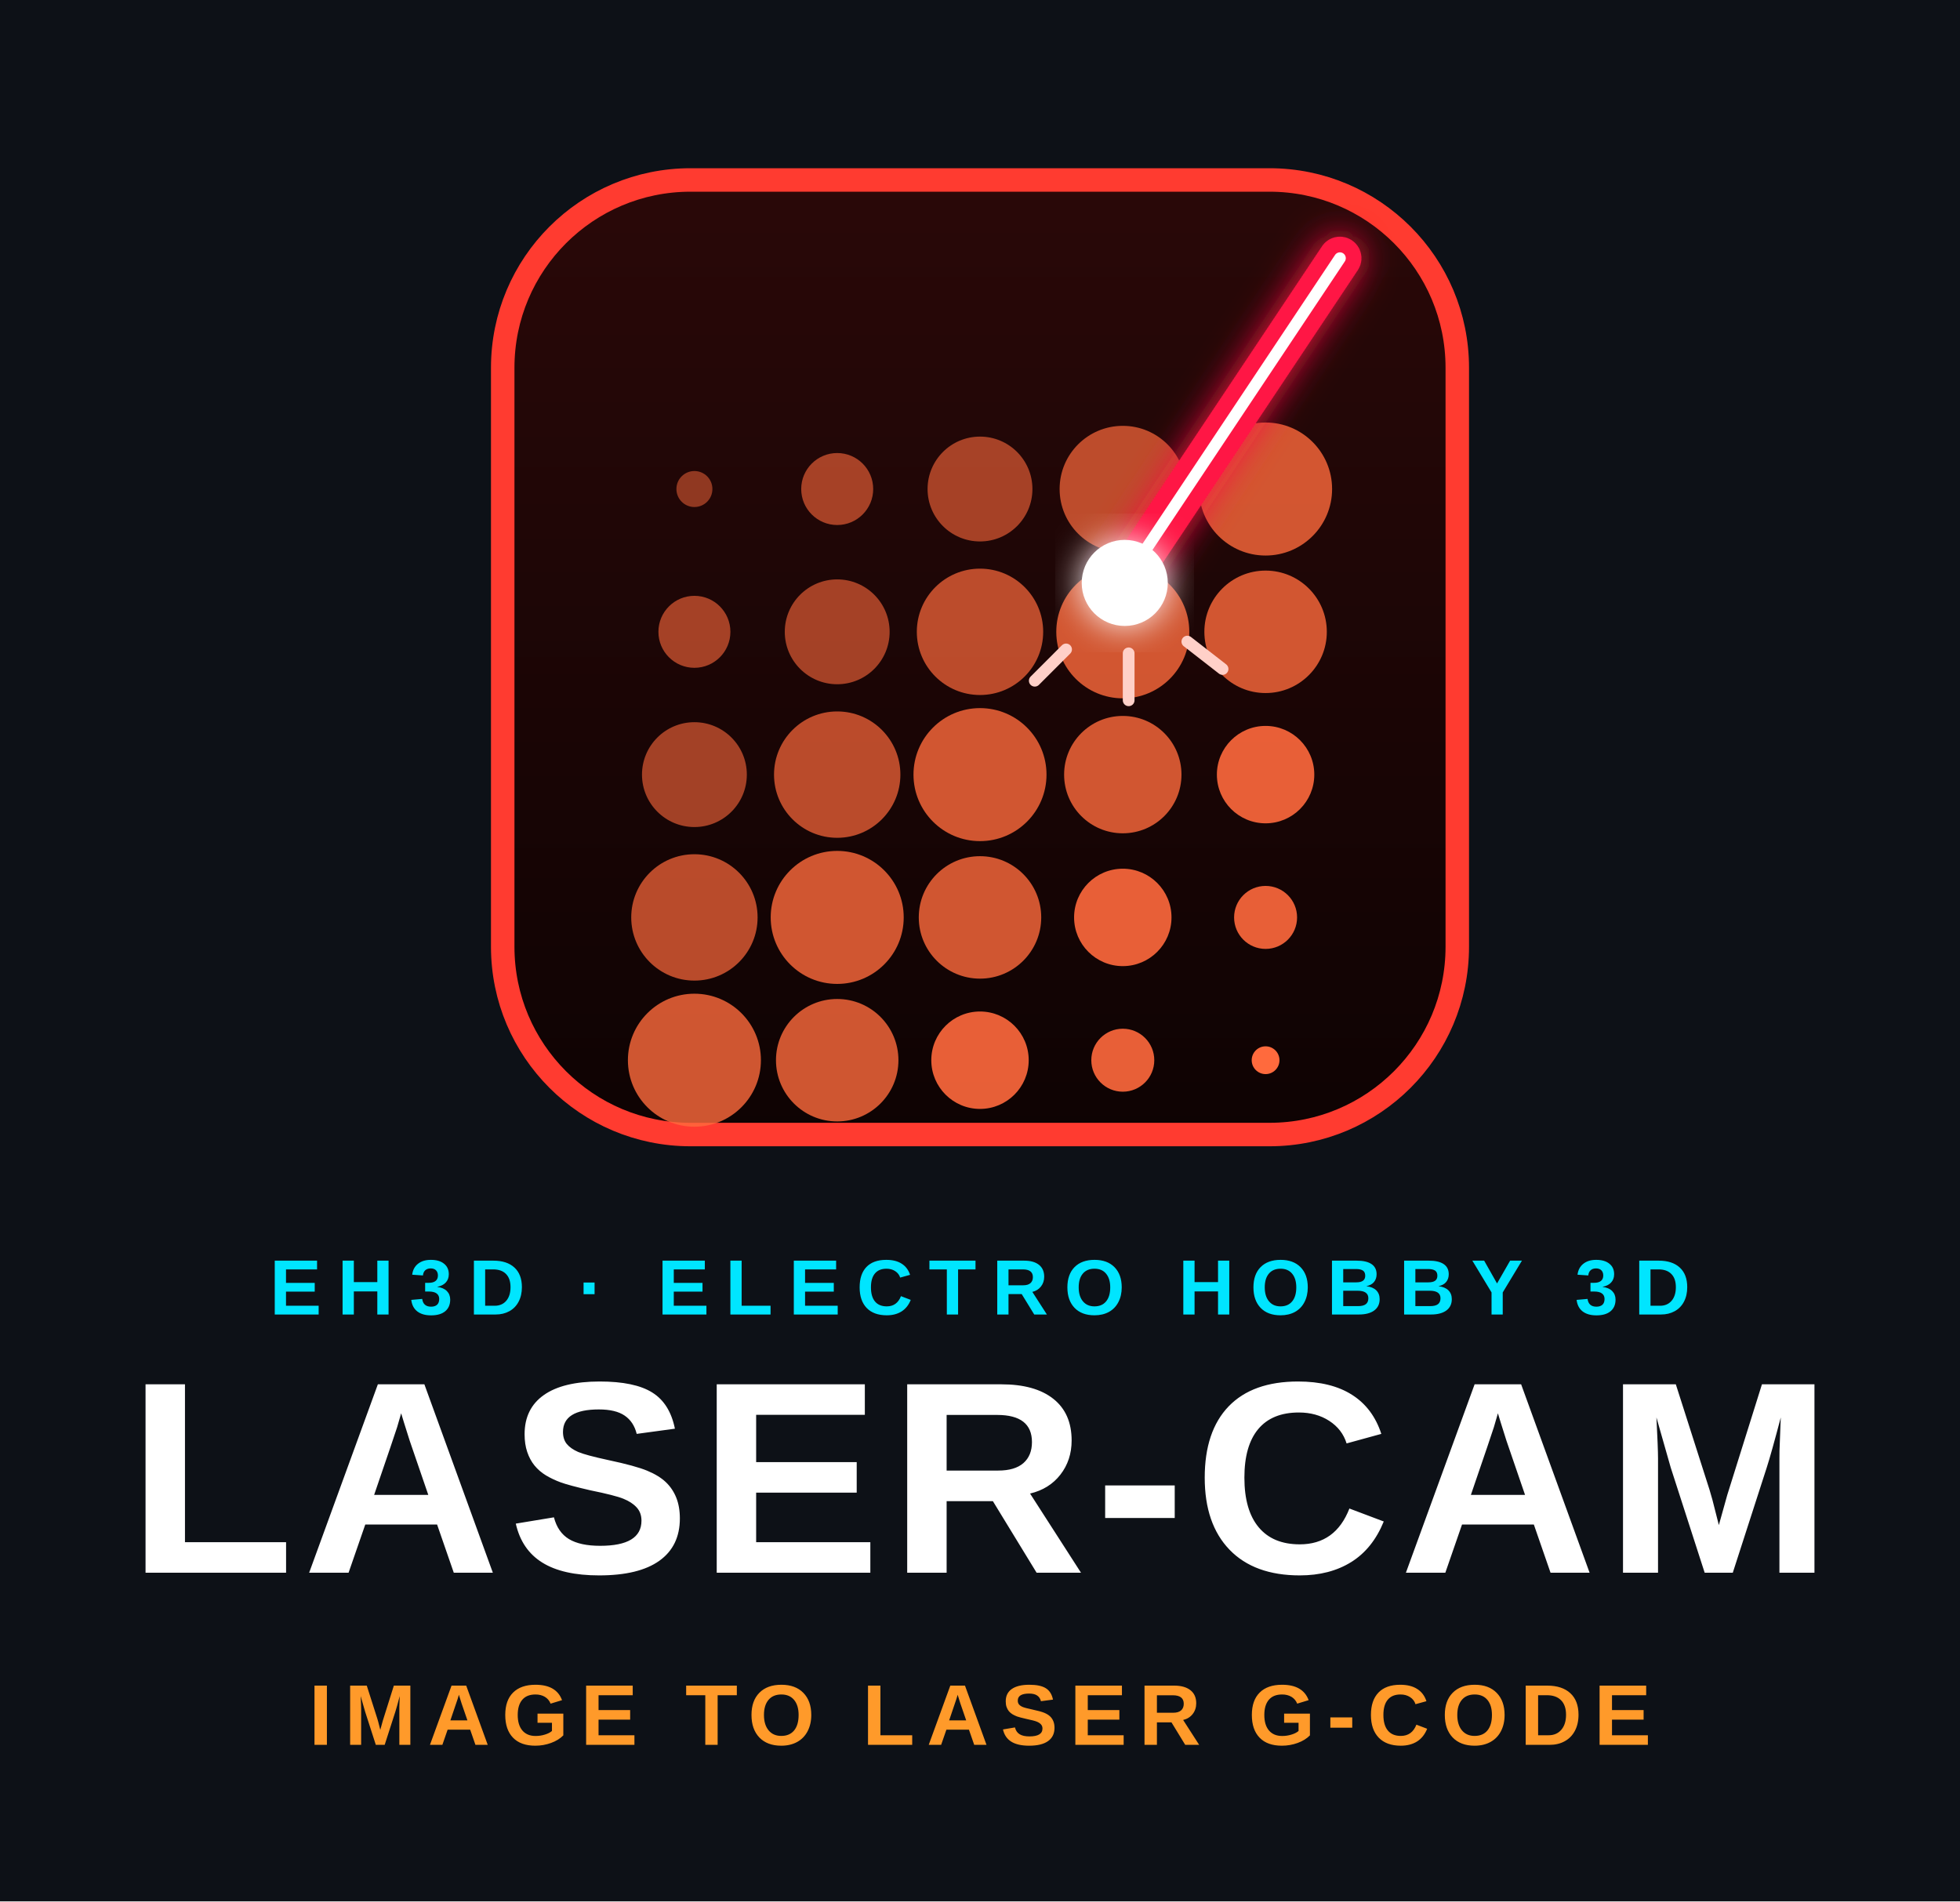
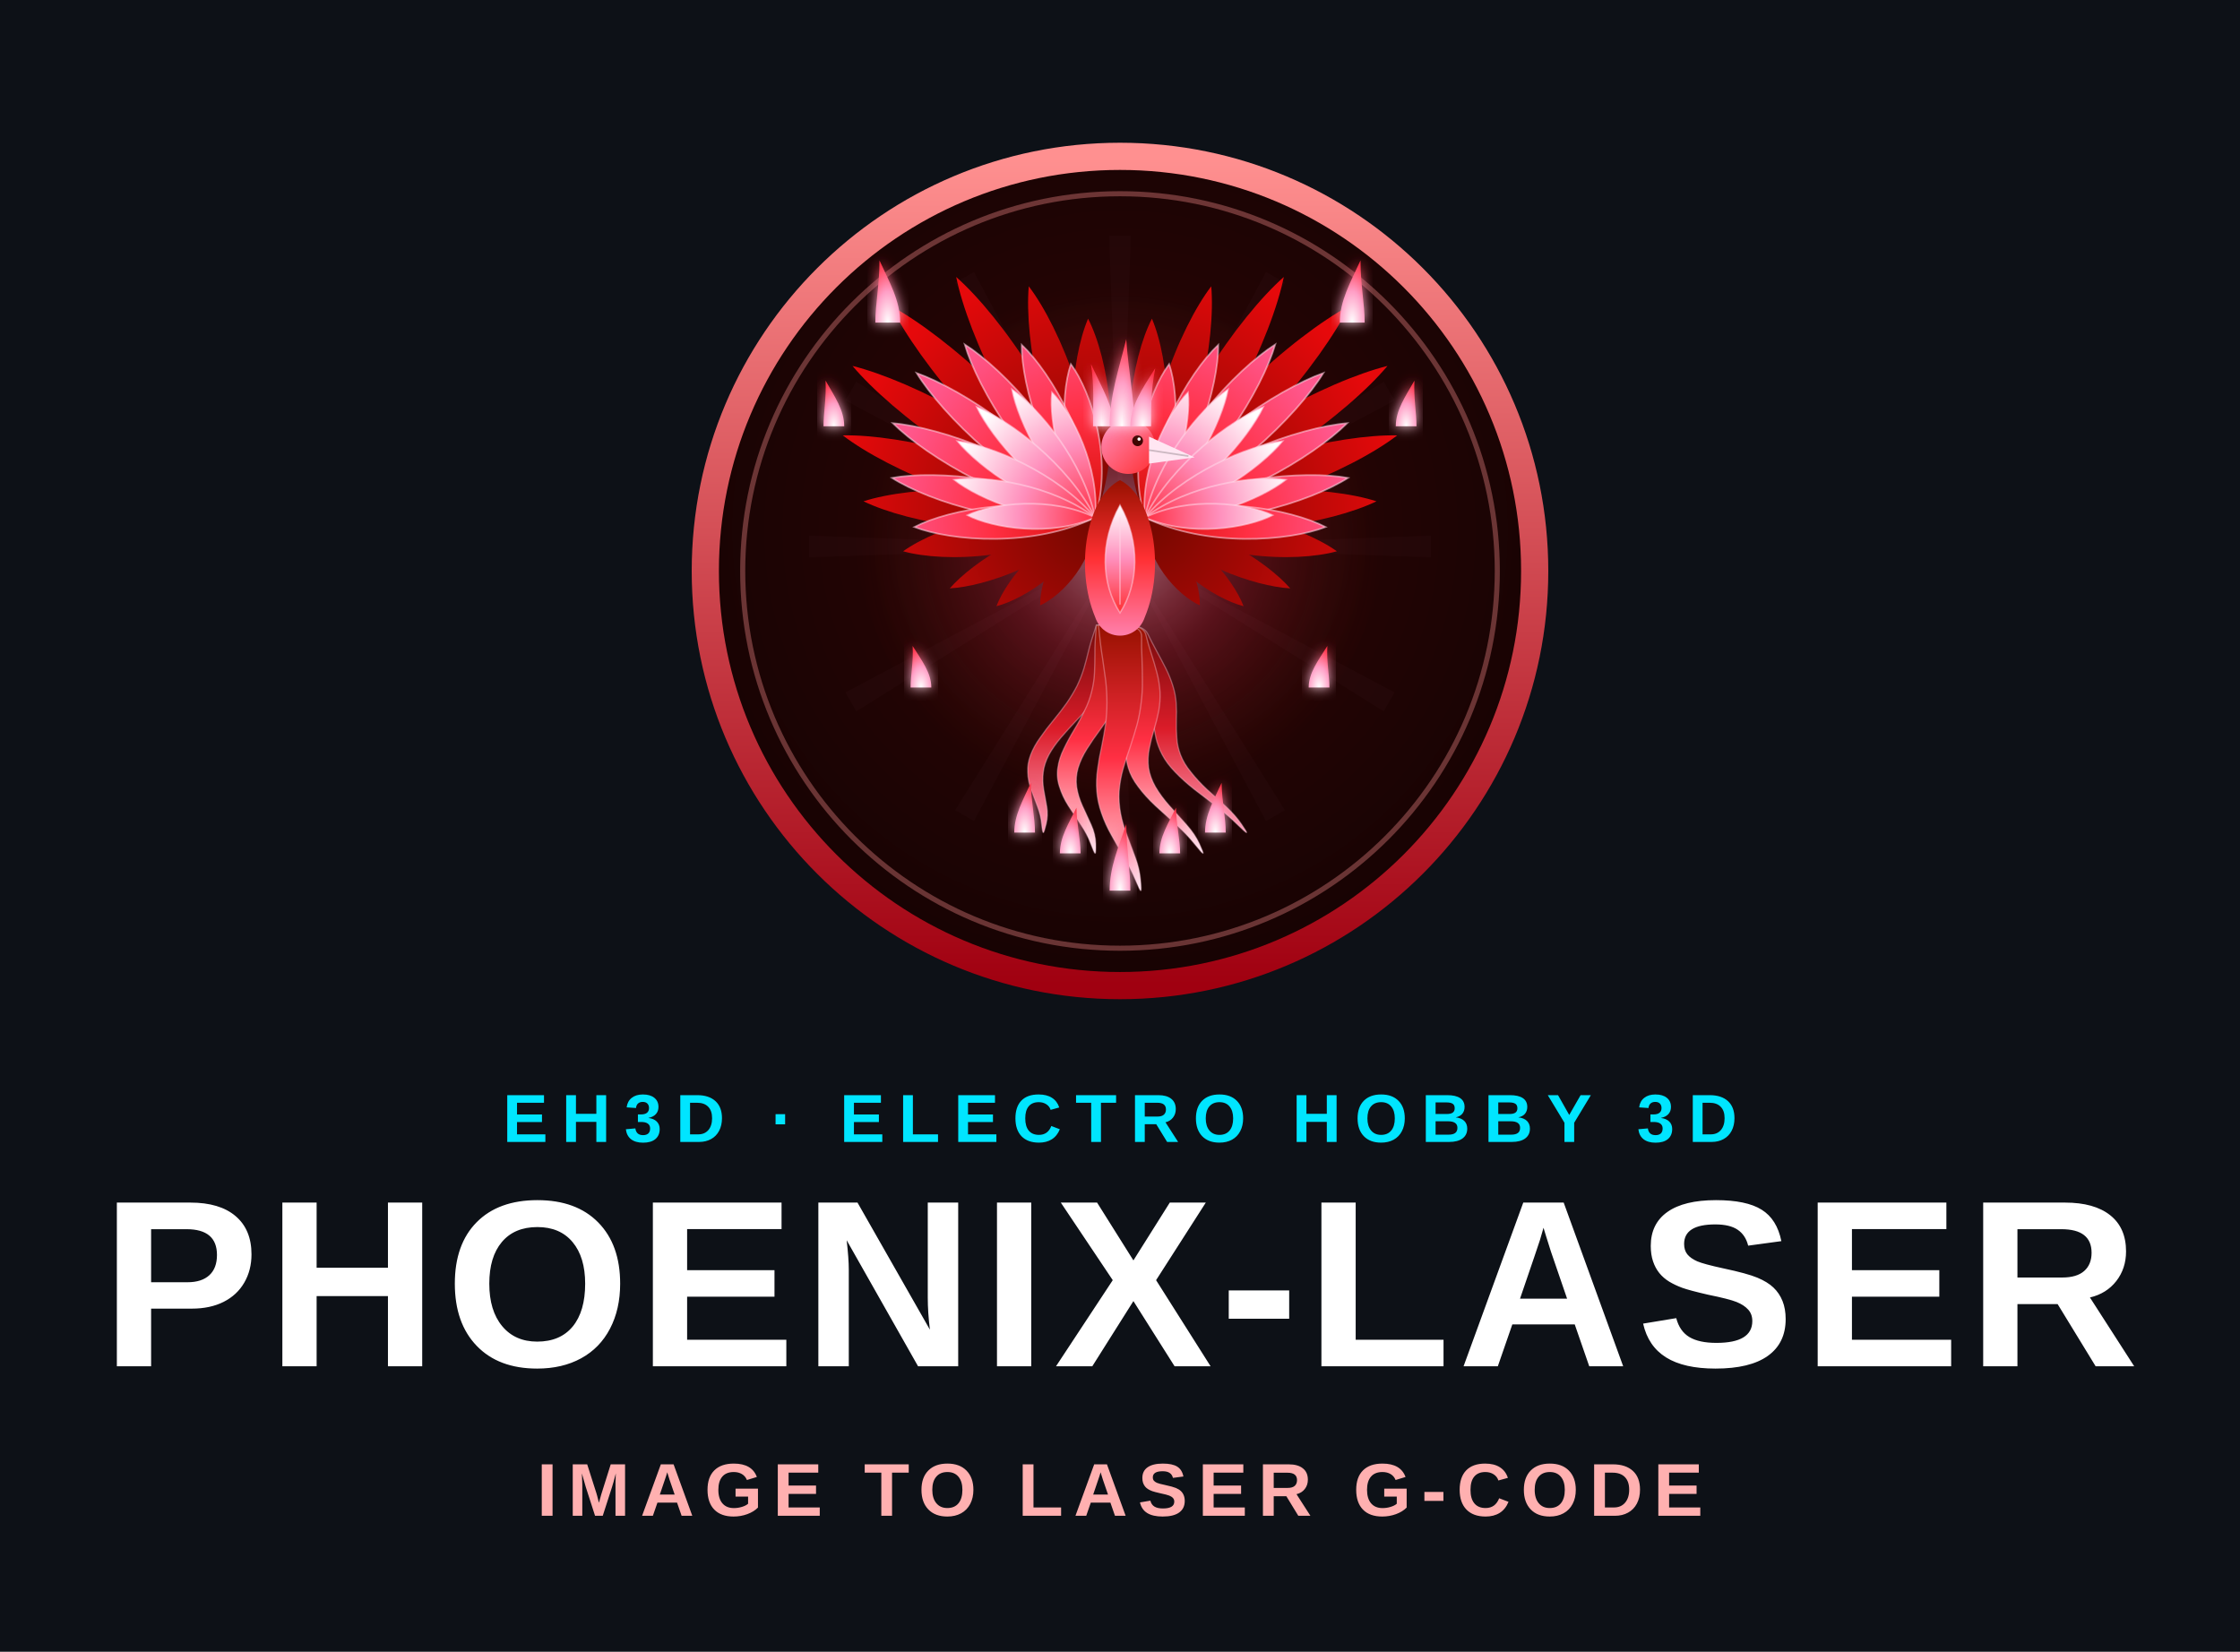
- <svg xmlns="http://www.w3.org/2000/svg" viewBox="0 0 501 486" width="501" height="486" role="img" aria-label="EH3D-LASER-CAM logo">
+ <svg xmlns="http://www.w3.org/2000/svg" viewBox="0 0 659 486" width="659" height="486" role="img" aria-label="EH3D-PHOENIX-LASER logo">
  <defs>
-     <linearGradient id="bg" x1="0" y1="0" x2="0" y2="1">
-       <stop offset="0" stop-color="#2a0808" />
-       <stop offset="1" stop-color="#0e0303" />
+     <radialGradient id="red_glow" cx="0.5" cy="0.5" r="0.5">
+       <stop offset="0" stop-color="#FFBFDB" stop-opacity="0.55" />
+       <stop offset="0.45" stop-color="#FF3F66" stop-opacity="0.22" />
+       <stop offset="1" stop-color="#971100" stop-opacity="0" />
+     </radialGradient>
+     <radialGradient id="red_back" gradientUnits="userSpaceOnUse" cx="12" cy="-34" r="125">
+       <stop offset="0" stop-color="#720800" />
+       <stop offset="1" stop-color="#E6090B" />
+     </radialGradient>
+     <radialGradient id="red_mid" gradientUnits="userSpaceOnUse" cx="12" cy="-34" r="100">
+       <stop offset="0" stop-color="#D50C05" />
+       <stop offset="0.5" stop-color="#FF2F43" />
+       <stop offset="1" stop-color="#FF588E" />
+     </radialGradient>
+     <radialGradient id="red_front" gradientUnits="userSpaceOnUse" cx="12" cy="-34" r="72">
+       <stop offset="0" stop-color="#FF2F43" />
+       <stop offset="0.5" stop-color="#FF8FBC" />
+       <stop offset="1" stop-color="#FFFFFF" />
+     </radialGradient>
+     <linearGradient id="red_body" x1="0" y1="0" x2="0" y2="1">
+       <stop offset="0" stop-color="#971100" />
+       <stop offset="0.5" stop-color="#FF2F32" />
+       <stop offset="1" stop-color="#FF7FAB" />
+     </linearGradient>
+     <linearGradient id="red_chest" x1="0" y1="0" x2="0" y2="1">
+       <stop offset="0" stop-color="#FFFFFF" />
+       <stop offset="0.5" stop-color="#FF8FBC" />
+       <stop offset="1" stop-color="#FF2F32" />
+     </linearGradient>
+     <linearGradient id="red_head" x1="0" y1="0" x2="1" y2="1">
+       <stop offset="0" stop-color="#FF8FBC" />
+       <stop offset="1" stop-color="#FF2F32" />
+     </linearGradient>
+     <linearGradient id="red_tailA" x1="0" y1="0" x2="0" y2="1">
+       <stop offset="0" stop-color="#720A0A" />
+       <stop offset="0.5" stop-color="#DB1C29" />
+       <stop offset="1" stop-color="#FF9FBA" />
+     </linearGradient>
+     <linearGradient id="red_tailB" x1="0" y1="0" x2="0" y2="1">
+       <stop offset="0" stop-color="#971100" />
+       <stop offset="0.5" stop-color="#FF2F43" />
+       <stop offset="1" stop-color="#FFE6F2" />
+     </linearGradient>
+     <radialGradient id="red_fl" cx="0.5" cy="1" r="1">
+       <stop offset="0" stop-color="#FFFFFF" />
+       <stop offset="0.5" stop-color="#FF9FC6" />
+       <stop offset="1" stop-color="#FF2F43" />
+     </radialGradient>
+     <filter id="red_blur" x="-30%" y="-30%" width="160%" height="160%">
+       <feGaussianBlur stdDeviation="3" result="b" />
+       <feMerge>
+         <feMergeNode in="b" />
+         <feMergeNode in="SourceGraphic" />
+       </feMerge>
+     </filter>
+     <radialGradient id="bg" cx="0.5" cy="0.45" r="0.75">
+       <stop offset="0" stop-color="#300606" />
+       <stop offset="1" stop-color="#0e0202" />
+     </radialGradient>
+     <linearGradient id="ring" x1="0" y1="0" x2="0" y2="1">
+       <stop offset="0" stop-color="#FF9090" />
+       <stop offset="1" stop-color="#A00010" />
    </linearGradient>
    <filter id="glow" x="-30%" y="-30%" width="160%" height="160%">
      <feGaussianBlur stdDeviation="9" result="b" />
      <feMerge>
        <feMergeNode in="b" />
        <feMergeNode in="SourceGraphic" />
      </feMerge>
    </filter>
  </defs>
-   <rect width="501" height="486" fill="#0D1117" />
-   <g transform="translate(122.5,40) scale(0.5)">
-     <rect x="12" y="12" width="488" height="488" rx="96" fill="url(#bg)" stroke="#FF3B30" stroke-width="12" />
-     <circle cx="110" cy="170" r="9.2" fill="#FF6A3D" fill-opacity="0.5" />
-     <circle cx="110" cy="243" r="18.4" fill="#FF6A3D" fill-opacity="0.6" />
-     <circle cx="110" cy="316" r="26.8" fill="#FF6A3D" fill-opacity="0.6" />
-     <circle cx="110" cy="389" r="32.3" fill="#FF6A3D" fill-opacity="0.7" />
-     <circle cx="110" cy="462" r="34" fill="#FF6A3D" fill-opacity="0.8" />
-     <circle cx="183" cy="170" r="18.4" fill="#FF6A3D" fill-opacity="0.6" />
-     <circle cx="183" cy="243" r="26.8" fill="#FF6A3D" fill-opacity="0.6" />
-     <circle cx="183" cy="316" r="32.3" fill="#FF6A3D" fill-opacity="0.7" />
-     <circle cx="183" cy="389" r="34" fill="#FF6A3D" fill-opacity="0.8" />
-     <circle cx="183" cy="462" r="31.3" fill="#FF6A3D" fill-opacity="0.8" />
-     <circle cx="256" cy="170" r="26.8" fill="#FF6A3D" fill-opacity="0.6" />
-     <circle cx="256" cy="243" r="32.3" fill="#FF6A3D" fill-opacity="0.7" />
-     <circle cx="256" cy="316" r="34" fill="#FF6A3D" fill-opacity="0.8" />
-     <circle cx="256" cy="389" r="31.3" fill="#FF6A3D" fill-opacity="0.8" />
-     <circle cx="256" cy="462" r="24.9" fill="#FF6A3D" fill-opacity="0.9" />
-     <circle cx="329" cy="170" r="32.3" fill="#FF6A3D" fill-opacity="0.7" />
-     <circle cx="329" cy="243" r="34" fill="#FF6A3D" fill-opacity="0.8" />
-     <circle cx="329" cy="316" r="30" fill="#FF6A3D" fill-opacity="0.8" />
-     <circle cx="329" cy="389" r="24.9" fill="#FF6A3D" fill-opacity="0.9" />
-     <circle cx="329" cy="462" r="16.1" fill="#FF6A3D" fill-opacity="0.9" />
-     <circle cx="402" cy="170" r="34" fill="#FF6A3D" fill-opacity="0.8" />
-     <circle cx="402" cy="243" r="31.3" fill="#FF6A3D" fill-opacity="0.8" />
-     <circle cx="402" cy="316" r="24.9" fill="#FF6A3D" fill-opacity="0.9" />
-     <circle cx="402" cy="389" r="16.1" fill="#FF6A3D" fill-opacity="0.9" />
-     <circle cx="402" cy="462" r="7.1" fill="#FF6A3D" fill-opacity="1" />
-     <line x1="440" y1="52" x2="332" y2="214" stroke="#FF1744" stroke-width="22" stroke-linecap="round" filter="url(#glow)" />
-     <line x1="440" y1="52" x2="332" y2="214" stroke="#FFFFFF" stroke-width="6" stroke-linecap="round" />
-     <circle cx="330" cy="218" r="22" fill="#FFFFFF" filter="url(#glow)" />
-     <g stroke="#FFD0C8" stroke-width="6" stroke-linecap="round">
-       <line x1="300" y1="252" x2="284" y2="268" />
-       <line x1="332" y1="254" x2="332" y2="278" />
-       <line x1="362" y1="248" x2="380" y2="262" />
+   <rect width="659" height="486" fill="#0D1117" />
+   <g transform="translate(201.5,40) scale(0.5)">
+     <circle cx="256" cy="256" r="244" fill="url(#bg)" stroke="url(#ring)" stroke-width="16" />
+     <circle cx="256" cy="256" r="222" fill="none" stroke="#FF9090" stroke-opacity=".35" stroke-width="3" />
+     <g transform="translate(256,266) scale(1.22)">
+       <g id="red_bird">
+         <circle cx="0" cy="-20" r="125" fill="url(#red_glow)" />
+         <g transform="translate(0,-20)" fill="#FFBFDB" fill-opacity="0.02">
+           <path d="M0 0 L149.9 -5.2 L149.9 5.2Z" />
+           <path d="M0 0 L132.4 70.4 L127.2 79.5Z" />
+           <path d="M0 0 L79.5 127.2 L70.4 132.4Z" />
+           <path d="M0 0 L5.2 149.9 L-5.2 149.9Z" />
+           <path d="M0 0 L-70.4 132.4 L-79.5 127.2Z" />
+           <path d="M0 0 L-127.2 79.5 L-132.4 70.4Z" />
+           <path d="M0 0 L-149.9 5.2 L-149.9 -5.2Z" />
+           <path d="M0 0 L-132.4 -70.4 L-127.2 -79.5Z" />
+           <path d="M0 0 L-79.5 -127.2 L-70.4 -132.4Z" />
+           <path d="M0 0 L-5.2 -149.9 L5.2 -149.9Z" />
+           <path d="M0 0 L70.4 -132.4 L79.5 -127.2Z" />
+           <path d="M0 0 L127.2 -79.5 L132.4 -70.4Z" />
+         </g>
+         <g>
+           <g>
+             <path d="M12 -34 C31.7 -12.1 65.2 -0.7 82.1 0.2 C71 -12.6 41.4 -31.9 12 -34Z" fill="url(#red_back)" />
+             <path d="M12 -34 C21.3 -10.8 45.6 5.2 59.6 8.8 C54.5 -4.6 36 -27.2 12 -34Z" fill="url(#red_back)" />
+             <path d="M12 -34 C11.9 -13.3 27.6 3.4 38.5 8.4 C38.8 -3.6 30.6 -25 12 -34Z" fill="url(#red_back)" />
+             <path d="M12 -34 C28.2 -67.1 23.7 -110.4 15.4 -129.9 C5.7 -111.1 -1.8 -68.1 12 -34Z" fill="url(#red_back)" />
+             <path d="M12 -34 C37.6 -68.9 46.2 -120.7 44 -145.5 C28.9 -125.7 8.8 -77.2 12 -34Z" fill="url(#red_back)" />
+             <path d="M12 -34 C48.4 -67.1 73.4 -122.3 79 -150 C57.8 -131.3 22.5 -82.1 12 -34Z" fill="url(#red_back)" />
+             <path d="M12 -34 C57.3 -59.3 97.4 -109.5 110.6 -136.1 C84.4 -122 35.7 -80.2 12 -34Z" fill="url(#red_back)" />
+             <path d="M12 -34 C60.9 -46.9 110.4 -84.9 129 -107.1 C100.9 -100.1 45 -72.3 12 -34Z" fill="url(#red_back)" />
+             <path d="M12 -34 C59.2 -33.6 112.2 -57.1 133.7 -73.6 C106.6 -74.2 50 -62.1 12 -34Z" fill="url(#red_back)" />
+             <path d="M12 -34 C52.2 -21.8 102 -31.3 123.7 -41.8 C100.8 -49.2 50.1 -51.7 12 -34Z" fill="url(#red_back)" />
+             <path d="M12 -34 C41.8 -13.5 84.5 -12.1 104.6 -17.7 C87.6 -29.8 47 -43.1 12 -34Z" fill="url(#red_back)" />
+             <path d="M12 -34 C28.9 -57.9 29.1 -91.9 23.7 -108 C13.7 -94.4 3.3 -61.9 12 -34Z" fill="url(#red_mid)" stroke="#FFD8E8" stroke-opacity="0.55" stroke-width="0.8" />
+             <path d="M12 -34 C36.3 -58.1 47.5 -97.6 47.4 -117.3 C33.1 -103.7 12.4 -68.2 12 -34Z" fill="url(#red_mid)" stroke="#FFD8E8" stroke-opacity="0.55" stroke-width="0.8" />
+             <path d="M12 -34 C44.4 -55.4 68.6 -96.1 74.9 -117.5 C56.1 -105.5 23.6 -71 12 -34Z" fill="url(#red_mid)" stroke="#FFD8E8" stroke-opacity="0.55" stroke-width="0.8" />
+             <path d="M12 -34 C50.3 -48.3 85.8 -83.7 98.1 -103.7 C76 -95.8 33.9 -68.5 12 -34Z" fill="url(#red_mid)" stroke="#FFD8E8" stroke-opacity="0.55" stroke-width="0.8" />
+             <path d="M12 -34 C51.6 -38.1 93.3 -63.3 109.6 -79.5 C86.7 -77.5 40.7 -61.7 12 -34Z" fill="url(#red_mid)" stroke="#FFD8E8" stroke-opacity="0.55" stroke-width="0.8" />
+             <path d="M12 -34 C48.8 -27.9 91.9 -41.6 110 -53.1 C88.9 -56.9 43.8 -53.4 12 -34Z" fill="url(#red_mid)" stroke="#FFD8E8" stroke-opacity="0.55" stroke-width="0.8" />
+             <path d="M12 -34 C41.9 -19.4 81.4 -22.6 99.2 -29.4 C82.2 -38.1 43.2 -45.4 12 -34Z" fill="url(#red_mid)" stroke="#FFD8E8" stroke-opacity="0.55" stroke-width="0.8" />
+             <path d="M12 -34 C28.7 -51.9 34.3 -80.3 32.8 -94.3 C22.9 -84.2 9.8 -58.4 12 -34Z" fill="url(#red_front)" stroke="#FFD8E8" stroke-opacity="0.55" stroke-width="0.8" />
+             <path d="M12 -34 C34.4 -50.2 49.1 -80.2 52.1 -95.8 C39.1 -86.7 17.7 -61.1 12 -34Z" fill="url(#red_front)" stroke="#FFD8E8" stroke-opacity="0.55" stroke-width="0.8" />
+             <path d="M12 -34 C38.8 -45.3 61.8 -72.2 69.1 -87.3 C53.6 -81 25.2 -60 12 -34Z" fill="url(#red_front)" stroke="#FFD8E8" stroke-opacity="0.55" stroke-width="0.8" />
+             <path d="M12 -34 C40.1 -38.1 68 -58.2 78.4 -70.8 C62.2 -68.7 30.4 -55.6 12 -34Z" fill="url(#red_front)" stroke="#FFD8E8" stroke-opacity="0.55" stroke-width="0.8" />
+             <path d="M12 -34 C38.4 -30.7 68 -42.8 80 -52.2 C64.8 -54.4 33.2 -50 12 -34Z" fill="url(#red_front)" stroke="#FFD8E8" stroke-opacity="0.55" stroke-width="0.8" />
+             <path d="M12 -34 C33.7 -24.4 61.4 -28.9 73.6 -35.1 C61.2 -40.9 33.4 -44.4 12 -34Z" fill="url(#red_front)" stroke="#FFD8E8" stroke-opacity="0.55" stroke-width="0.8" />
+           </g>
+           <path d="M106 -128 C106 -138.5 111.2 -147.5 116 -158 C116 -146 118 -137 118 -128Z" fill="url(#red_fl)" filter="url(#red_blur)" />
+           <path d="M133 -78 C133 -85.7 137.6 -92.3 142 -100 C141.6 -91.2 143 -84.6 143 -78Z" fill="url(#red_fl)" filter="url(#red_blur)" />
+           <path d="M91 48 C91 41 95.6 35 100 28 C99.6 36 101 42 101 48Z" fill="url(#red_fl)" filter="url(#red_blur)" />
+         </g>
+         <g transform="scale(-1,1)">
+           <g>
+             <path d="M12 -34 C31.7 -12.1 65.2 -0.7 82.1 0.2 C71 -12.6 41.4 -31.9 12 -34Z" fill="url(#red_back)" />
+             <path d="M12 -34 C21.3 -10.8 45.6 5.2 59.6 8.8 C54.5 -4.6 36 -27.2 12 -34Z" fill="url(#red_back)" />
+             <path d="M12 -34 C11.9 -13.3 27.6 3.4 38.5 8.4 C38.8 -3.6 30.6 -25 12 -34Z" fill="url(#red_back)" />
+             <path d="M12 -34 C28.2 -67.1 23.7 -110.4 15.4 -129.9 C5.7 -111.1 -1.8 -68.1 12 -34Z" fill="url(#red_back)" />
+             <path d="M12 -34 C37.6 -68.9 46.2 -120.7 44 -145.5 C28.9 -125.7 8.8 -77.2 12 -34Z" fill="url(#red_back)" />
+             <path d="M12 -34 C48.4 -67.1 73.4 -122.3 79 -150 C57.8 -131.3 22.5 -82.1 12 -34Z" fill="url(#red_back)" />
+             <path d="M12 -34 C57.3 -59.3 97.4 -109.5 110.6 -136.1 C84.4 -122 35.7 -80.2 12 -34Z" fill="url(#red_back)" />
+             <path d="M12 -34 C60.9 -46.9 110.4 -84.9 129 -107.1 C100.9 -100.1 45 -72.3 12 -34Z" fill="url(#red_back)" />
+             <path d="M12 -34 C59.2 -33.6 112.2 -57.1 133.7 -73.6 C106.6 -74.2 50 -62.1 12 -34Z" fill="url(#red_back)" />
+             <path d="M12 -34 C52.2 -21.8 102 -31.3 123.7 -41.8 C100.8 -49.2 50.1 -51.7 12 -34Z" fill="url(#red_back)" />
+             <path d="M12 -34 C41.8 -13.5 84.5 -12.1 104.6 -17.7 C87.6 -29.8 47 -43.1 12 -34Z" fill="url(#red_back)" />
+             <path d="M12 -34 C28.9 -57.9 29.1 -91.9 23.7 -108 C13.7 -94.4 3.3 -61.9 12 -34Z" fill="url(#red_mid)" stroke="#FFD8E8" stroke-opacity="0.55" stroke-width="0.8" />
+             <path d="M12 -34 C36.3 -58.1 47.5 -97.6 47.4 -117.3 C33.1 -103.7 12.4 -68.2 12 -34Z" fill="url(#red_mid)" stroke="#FFD8E8" stroke-opacity="0.55" stroke-width="0.8" />
+             <path d="M12 -34 C44.4 -55.4 68.6 -96.1 74.9 -117.5 C56.1 -105.5 23.6 -71 12 -34Z" fill="url(#red_mid)" stroke="#FFD8E8" stroke-opacity="0.55" stroke-width="0.8" />
+             <path d="M12 -34 C50.3 -48.3 85.8 -83.7 98.1 -103.7 C76 -95.8 33.9 -68.5 12 -34Z" fill="url(#red_mid)" stroke="#FFD8E8" stroke-opacity="0.55" stroke-width="0.8" />
+             <path d="M12 -34 C51.6 -38.1 93.3 -63.3 109.6 -79.5 C86.7 -77.5 40.7 -61.7 12 -34Z" fill="url(#red_mid)" stroke="#FFD8E8" stroke-opacity="0.55" stroke-width="0.8" />
+             <path d="M12 -34 C48.8 -27.9 91.9 -41.6 110 -53.1 C88.9 -56.9 43.8 -53.4 12 -34Z" fill="url(#red_mid)" stroke="#FFD8E8" stroke-opacity="0.55" stroke-width="0.8" />
+             <path d="M12 -34 C41.9 -19.4 81.4 -22.6 99.2 -29.4 C82.2 -38.1 43.2 -45.4 12 -34Z" fill="url(#red_mid)" stroke="#FFD8E8" stroke-opacity="0.55" stroke-width="0.8" />
+             <path d="M12 -34 C28.7 -51.9 34.3 -80.3 32.8 -94.3 C22.9 -84.2 9.8 -58.4 12 -34Z" fill="url(#red_front)" stroke="#FFD8E8" stroke-opacity="0.55" stroke-width="0.8" />
+             <path d="M12 -34 C34.4 -50.2 49.1 -80.2 52.1 -95.8 C39.1 -86.7 17.7 -61.1 12 -34Z" fill="url(#red_front)" stroke="#FFD8E8" stroke-opacity="0.55" stroke-width="0.8" />
+             <path d="M12 -34 C38.8 -45.3 61.8 -72.2 69.1 -87.3 C53.6 -81 25.2 -60 12 -34Z" fill="url(#red_front)" stroke="#FFD8E8" stroke-opacity="0.55" stroke-width="0.8" />
+             <path d="M12 -34 C40.1 -38.1 68 -58.2 78.4 -70.8 C62.2 -68.7 30.4 -55.6 12 -34Z" fill="url(#red_front)" stroke="#FFD8E8" stroke-opacity="0.55" stroke-width="0.8" />
+             <path d="M12 -34 C38.4 -30.7 68 -42.8 80 -52.2 C64.8 -54.4 33.2 -50 12 -34Z" fill="url(#red_front)" stroke="#FFD8E8" stroke-opacity="0.55" stroke-width="0.8" />
+             <path d="M12 -34 C33.7 -24.4 61.4 -28.9 73.6 -35.1 C61.2 -40.9 33.4 -44.4 12 -34Z" fill="url(#red_front)" stroke="#FFD8E8" stroke-opacity="0.55" stroke-width="0.8" />
+           </g>
+           <path d="M106 -128 C106 -138.5 111.2 -147.5 116 -158 C116 -146 118 -137 118 -128Z" fill="url(#red_fl)" filter="url(#red_blur)" />
+           <path d="M133 -78 C133 -85.7 137.6 -92.3 142 -100 C141.6 -91.2 143 -84.6 143 -78Z" fill="url(#red_fl)" filter="url(#red_blur)" />
+           <path d="M91 48 C91 41 95.6 35 100 28 C99.6 36 101 42 101 48Z" fill="url(#red_fl)" filter="url(#red_blur)" />
+         </g>
+         <path d="M-11.4 18 Q-14.2 26.3 -15.2 30.5 Q-16.2 34.7 -17.4 38.8 Q-18.7 43 -20.7 47.2 Q-22.8 51.3 -25.7 55.5 Q-28.7 59.7 -32.1 63.8 Q-35.6 68 -38.5 72.2 Q-41.5 76.3 -43.1 80.5 Q-44.7 84.7 -44.5 88.8 Q-44.4 93 -42.9 97.2 Q-41.4 101.3 -39.8 105.5 Q-38.2 109.7 -37.8 113.8 Q-37.4 118 -37 118 Q-36.6 118 -35.6 113.8 Q-34.6 109.7 -35.3 105.5 Q-36.1 101.3 -36.8 97.2 Q-37.5 93 -37 88.8 Q-36.5 84.7 -34.3 80.5 Q-32 76.3 -28.5 72.2 Q-24.9 68 -20.9 63.8 Q-16.9 59.7 -13.4 55.5 Q-9.9 51.3 -7.3 47.2 Q-4.8 43 -3 38.8 Q-1.3 34.7 0.2 30.5 Q1.7 26.3 3.6 22.2 Q5.4 18 -3 18Z" fill="url(#red_tailA)" stroke="#FFD8E8" stroke-opacity="0.35" stroke-width="0.6" />
+         <path d="M-5.4 18 Q-0.5 26.3 2.3 30.5 Q5.2 34.7 7.7 38.8 Q10.3 43 12.1 47.2 Q13.9 51.3 14.8 55.5 Q15.6 59.7 16 63.8 Q16.4 68 17.3 72.2 Q18.2 76.3 20.4 80.5 Q22.6 84.7 26.6 88.8 Q30.6 93 35.9 97.2 Q41.2 101.3 46.7 105.5 Q52.1 109.7 56.3 113.8 Q60.6 118 61 118 Q61.4 118 58.5 113.8 Q55.7 109.7 51.2 105.5 Q46.6 101.3 42 97.2 Q37.5 93 34.2 88.8 Q30.8 84.7 29.2 80.5 Q27.6 76.3 27.4 72.2 Q27.1 68 27.2 63.8 Q27.4 59.7 27.1 55.5 Q26.8 51.3 25.5 47.2 Q24.2 43 22.1 38.8 Q20 34.7 17.7 30.5 Q15.4 26.3 13.4 22.2 Q11.4 18 3 18Z" fill="url(#red_tailA)" stroke="#FFD8E8" stroke-opacity="0.35" stroke-width="0.6" />
+         <path d="M-11.4 18 Q-12.2 27.2 -12.1 31.7 Q-12.1 36.3 -12.3 40.9 Q-12.5 45.5 -13.7 50.1 Q-14.8 54.7 -17.1 59.2 Q-19.3 63.8 -22.1 68.4 Q-24.9 73 -27.1 77.6 Q-29.4 82.2 -30 86.8 Q-30.7 91.3 -29.2 95.9 Q-27.8 100.5 -24.9 105.1 Q-21.9 109.7 -18.9 114.2 Q-15.8 118.8 -14.1 123.4 Q-12.4 128 -12 128 Q-11.6 128 -11.7 123.4 Q-11.8 118.8 -13.9 114.2 Q-16 109.7 -18.1 105.1 Q-20.2 100.5 -20.9 95.9 Q-21.5 91.3 -20.2 86.8 Q-18.8 82.2 -15.9 77.6 Q-13 73 -9.6 68.4 Q-6.2 63.8 -3.3 59.2 Q-0.5 54.7 1.3 50.1 Q3 45.5 3.8 40.9 Q4.6 36.3 5.1 31.7 Q5.6 27.2 6.5 22.6 Q7.4 18 -2 18Z" fill="url(#red_tailB)" stroke="#FFD8E8" stroke-opacity="0.35" stroke-width="0.6" />
+         <path d="M-7.4 18 Q-4.2 27.2 -2.1 31.7 Q-0.1 36.3 1.7 40.9 Q3.5 45.5 4.3 50.1 Q5.2 54.7 4.9 59.2 Q4.7 63.8 3.9 68.4 Q3.1 73 2.9 77.6 Q2.6 82.2 4 86.8 Q5.3 91.3 8.8 95.9 Q12.2 100.5 17.1 105.1 Q22.1 109.7 27.1 114.2 Q32.2 118.8 35.9 123.4 Q39.6 128 40 128 Q40.4 128 38.3 123.4 Q36.2 118.8 32.1 114.2 Q28 109.7 23.9 105.1 Q19.8 100.5 17.1 95.9 Q14.5 91.3 13.8 86.8 Q13.2 82.2 14.1 77.6 Q15 73 16.4 68.4 Q17.8 63.8 18.7 59.2 Q19.5 54.7 19.3 50.1 Q19 45.5 17.8 40.9 Q16.6 36.3 15.1 31.7 Q13.6 27.2 12.5 22.6 Q11.4 18 2 18Z" fill="url(#red_tailB)" stroke="#FFD8E8" stroke-opacity="0.35" stroke-width="0.6" />
+         <path d="M-10.4 18 Q-9.3 28.7 -8.4 34 Q-7.6 39.3 -6.9 44.7 Q-6.3 50 -6.3 55.3 Q-6.3 60.7 -7 66 Q-7.8 71.3 -8.9 76.7 Q-10.1 82 -10.8 87.3 Q-11.6 92.7 -11.2 98 Q-10.8 103.3 -8.9 108.7 Q-7.1 114 -4.1 119.3 Q-1.1 124.7 2 130 Q5.1 135.3 7.4 140.7 Q9.6 146 10 146 Q10.4 146 9.9 140.7 Q9.4 135.3 7.4 130 Q5.4 124.7 3.4 119.3 Q1.3 114 0.3 108.7 Q-0.7 103.3 -0.4 98 Q0 92.7 1.5 87.3 Q3 82 4.9 76.7 Q6.7 71.3 8.2 66 Q9.6 60.7 10.2 55.3 Q10.9 50 10.8 44.7 Q10.8 39.3 10.6 34 Q10.3 28.7 10.4 23.3 Q10.4 18 0 18Z" fill="url(#red_tailB)" stroke="#FFD8E8" stroke-opacity="0.35" stroke-width="0.6" />
+         <path d="M-51 118 C-51 109.6 -46.8 102.4 -43 94 C-42.8 103.6 -41 110.8 -41 118Z" fill="url(#red_fl)" filter="url(#red_blur)" />
+         <path d="M41 118 C41 109.6 45.2 102.4 49 94 C49.2 103.6 51 110.8 51 118Z" fill="url(#red_fl)" filter="url(#red_blur)" />
+         <path d="M-29 128 C-29 120.3 -24.8 113.7 -21 106 C-20.8 114.8 -19 121.4 -19 128Z" fill="url(#red_fl)" filter="url(#red_blur)" />
+         <path d="M19 128 C19 120.3 23.2 113.7 27 106 C27.2 114.8 29 121.4 29 128Z" fill="url(#red_fl)" filter="url(#red_blur)" />
+         <path d="M-5 146 C-5 134.8 -0.8 125.2 3 114 C3.2 126.8 5 136.4 5 146Z" fill="url(#red_fl)" filter="url(#red_blur)" />
+         <path d="M0 -52 C16 -44 22 -10 12 14 C8 26 -8 26 -12 14 C-22 -10 -16 -44 0 -52Z" fill="url(#red_body)" />
+         <path d="M0 -40 C10 -22 9 -2 0 12 C-9 -2 -10 -22 0 -40Z" fill="url(#red_chest)" stroke="#FFD8E8" stroke-opacity="0.5" stroke-width="0.7" />
+         <path d="M0 -34 L0 8" stroke="#FFD8E8" stroke-opacity="0.45" stroke-width="0.8" />
+         <circle cx="4" cy="-68" r="13" fill="url(#red_head)" />
+         <path d="M14 -73 L36 -63 L14 -60 Z" fill="#FFE6F2" />
+         <path d="M14 -66.5 L33 -63.6" stroke="#00000033" stroke-width="0.8" />
+         <circle cx="8.5" cy="-71" r="2.6" fill="#400500" />
+         <circle cx="9.2" cy="-71.8" r="0.8" fill="#FFFFFF" />
+         <path d="M-13 -78 C-13 -88.5 -12.4 -97.5 -14 -108 C-8.4 -96 -3 -87 -3 -78Z" fill="url(#red_fl)" filter="url(#red_blur)" />
+         <path d="M-5 -78 C-5 -92.7 -0.6 -105.3 3 -120 C4.2 -103.2 7 -90.6 7 -78Z" fill="url(#red_fl)" filter="url(#red_blur)" />
+         <path d="M5 -78 C5 -87.8 10.8 -96.2 17 -106 C14.8 -94.8 15 -86.4 15 -78Z" fill="url(#red_fl)" filter="url(#red_blur)" />
+       </g>
    </g>
  </g>
-   <text x="250.5" y="336" font-family="'Segoe UI', 'Helvetica Neue', Arial, sans-serif" font-size="20" font-weight="600" fill="#00E5FF" text-anchor="middle" letter-spacing="4">EH3D  ·  ELECTRO HOBBY 3D</text>
-   <text x="250.5" y="402" font-family="'Segoe UI', 'Helvetica Neue', Arial, sans-serif" font-size="70" font-weight="700" fill="#FFFFFF" text-anchor="middle" letter-spacing="2" textLength="413.5" lengthAdjust="spacingAndGlyphs">LASER-CAM</text>
-   <text x="250.5" y="446" font-family="'Segoe UI', 'Helvetica Neue', Arial, sans-serif" font-size="22" font-weight="600" fill="#FF9A2A" text-anchor="middle" letter-spacing="3">IMAGE TO LASER G-CODE</text>
+   <text x="329.5" y="336" font-family="'Segoe UI', 'Helvetica Neue', Arial, sans-serif" font-size="20" font-weight="600" fill="#00E5FF" text-anchor="middle" letter-spacing="4">EH3D  ·  ELECTRO HOBBY 3D</text>
+   <text x="329.5" y="402" font-family="'Segoe UI', 'Helvetica Neue', Arial, sans-serif" font-size="70" font-weight="700" fill="#FFFFFF" text-anchor="middle" letter-spacing="2" textLength="571.7" lengthAdjust="spacingAndGlyphs">PHOENIX-LASER</text>
+   <text x="329.5" y="446" font-family="'Segoe UI', 'Helvetica Neue', Arial, sans-serif" font-size="22" font-weight="600" fill="#FFB0B0" text-anchor="middle" letter-spacing="3">IMAGE TO LASER G-CODE</text>
</svg>
